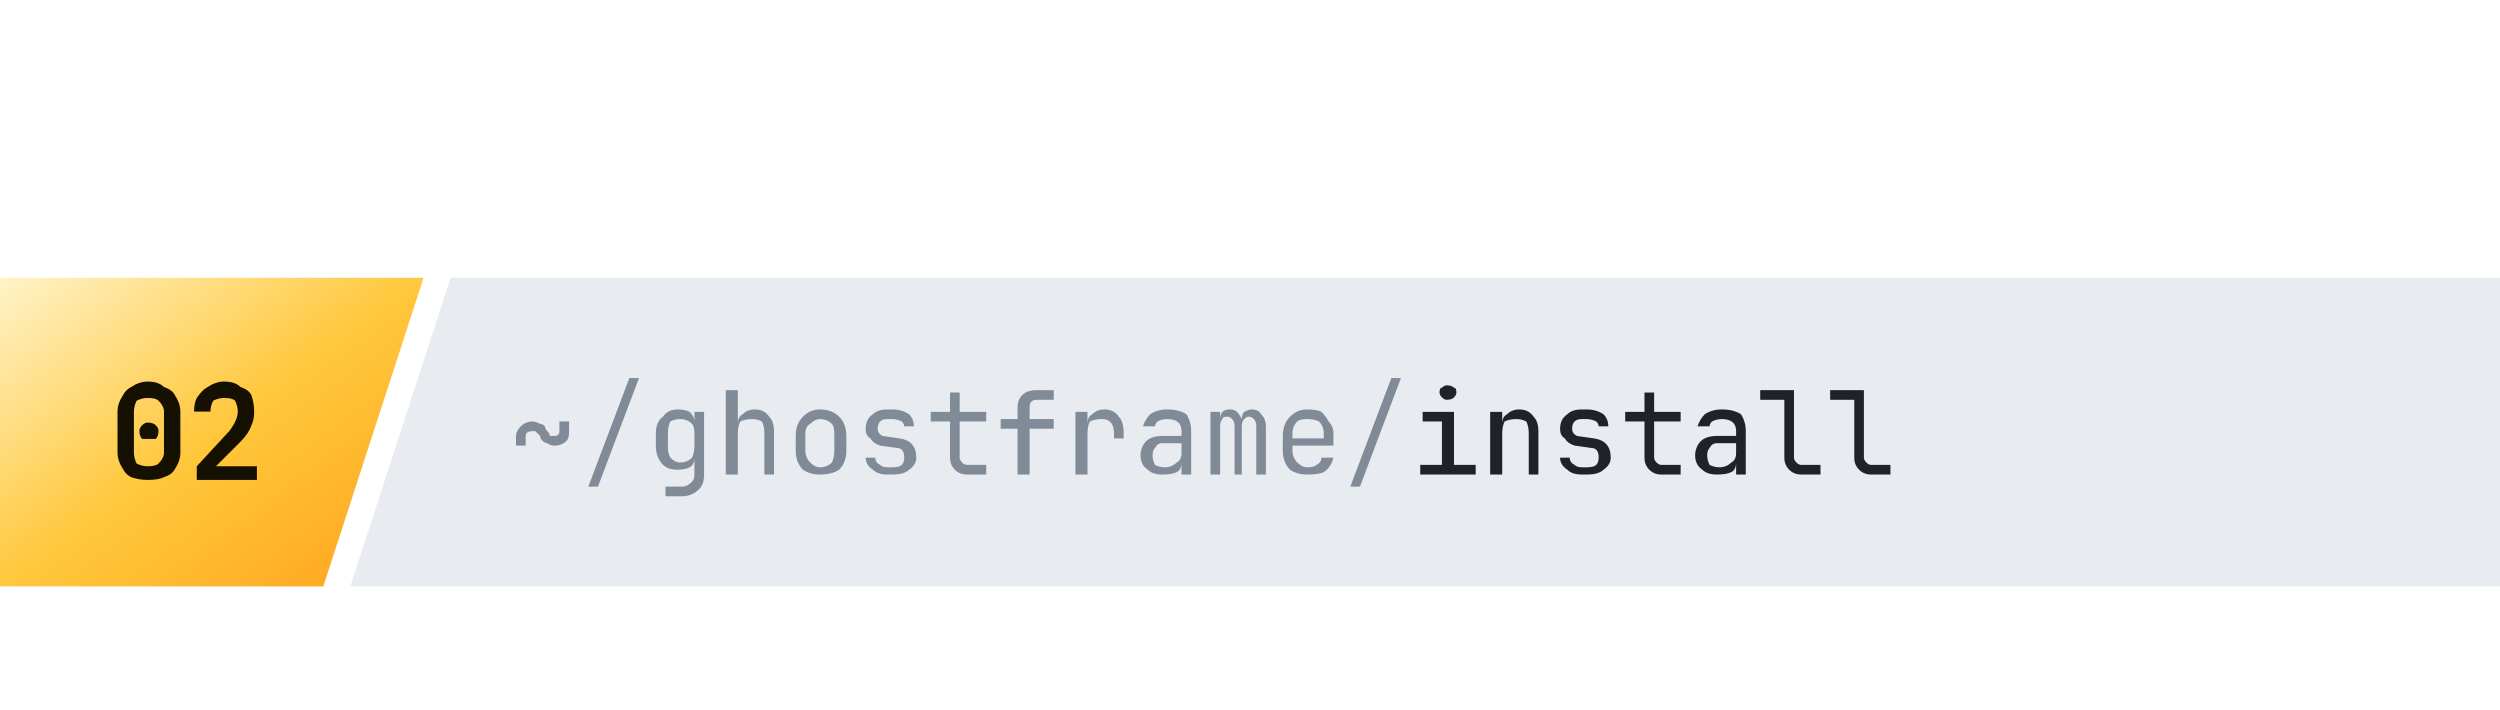
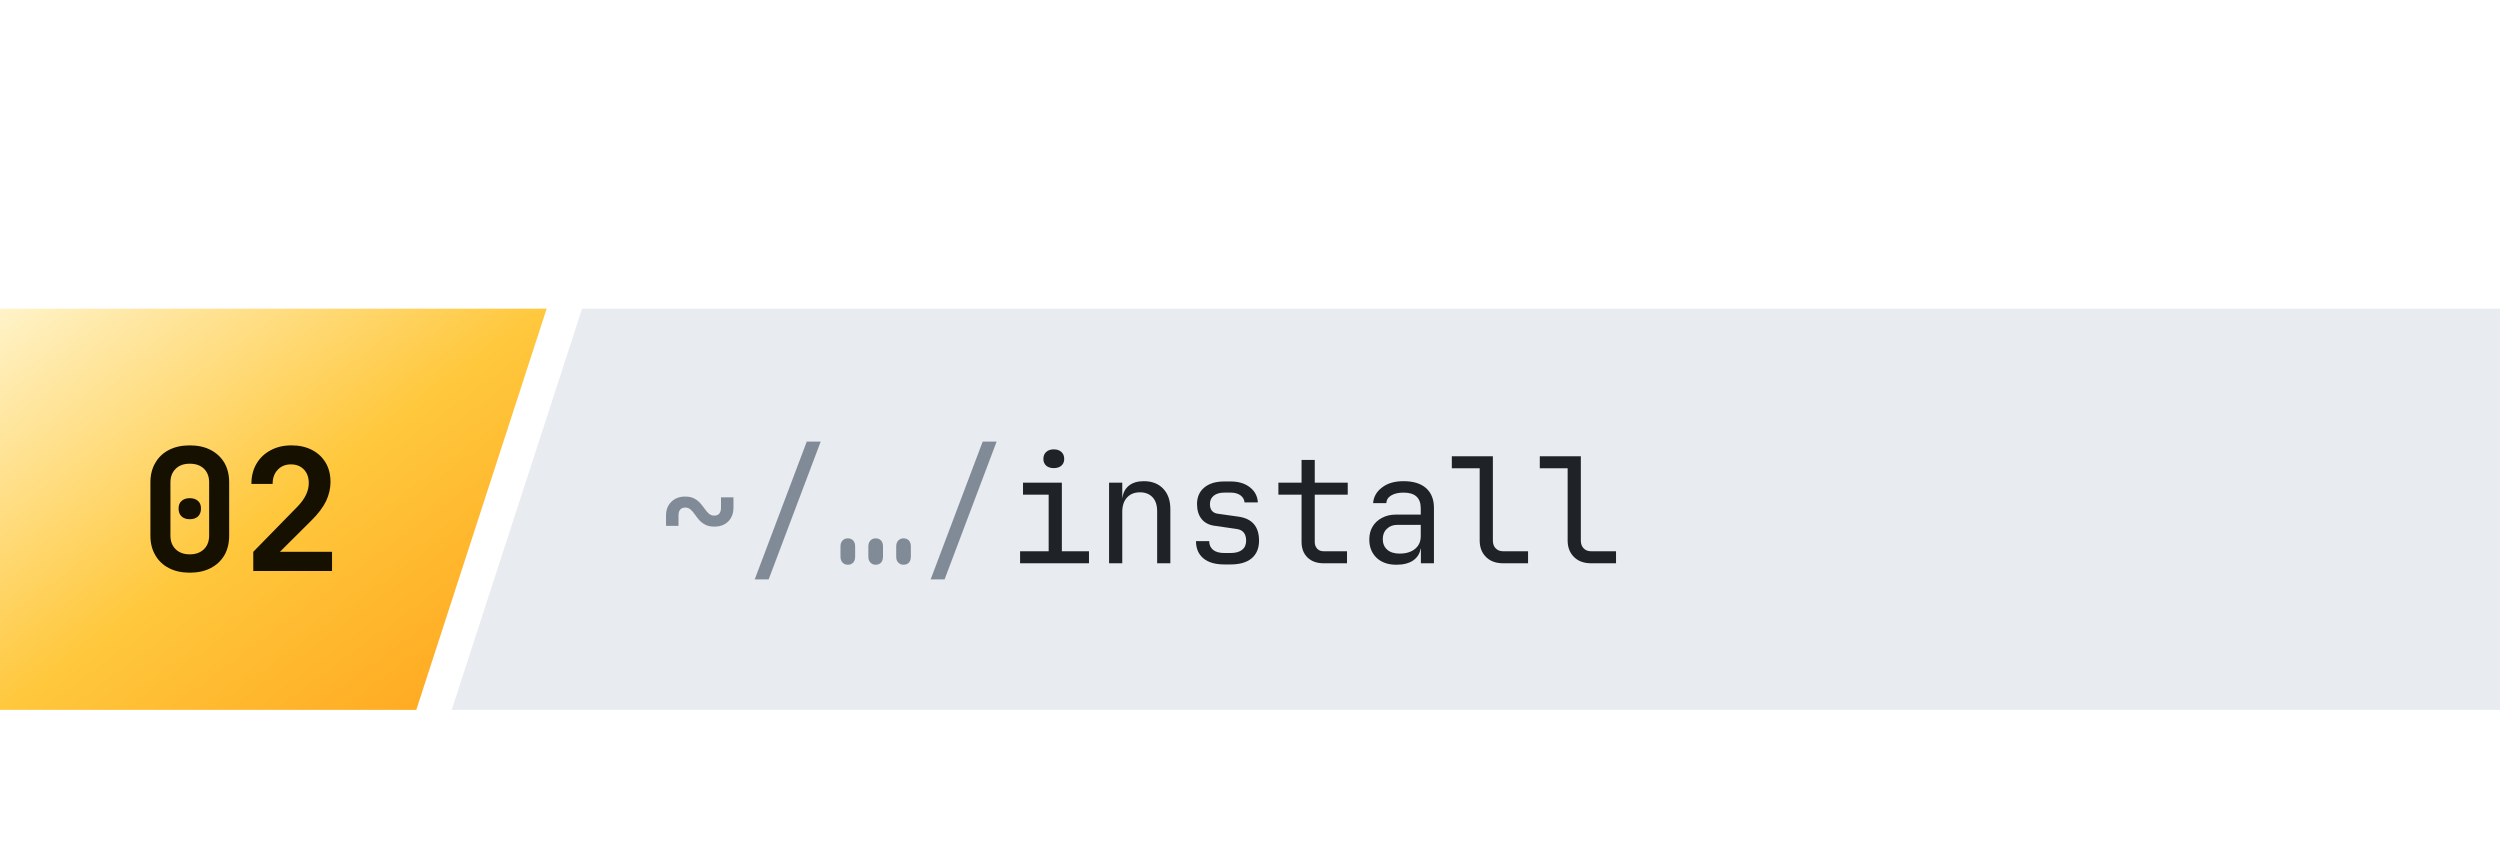
- <svg xmlns="http://www.w3.org/2000/svg" width="324" height="92" viewBox="0 0 324 92" role="img" aria-label="Install">
+ <svg xmlns="http://www.w3.org/2000/svg" width="324" height="110" viewBox="0 0 324 110" role="img" aria-label="Install">
  <defs>
    <linearGradient id="gold" x1="0" y1="0" x2="1" y2="1">
      <stop offset="0" stop-color="#FFF3C9" />
      <stop offset=".5" stop-color="#FFC83D" />
      <stop offset="1" stop-color="#FFA21A" />
    </linearGradient>
-     <path id="a" d="m14 0q-3 0-6-1-2-1-3-3-2-3-2-6l0-15q0-3 2-6 1-2 3-3 3-2 6-2 4 0 6 2 3 1 4 3 2 3 2 6l0 15q0 3-2 6-1 2-4 3-2 1-6 1zm0-5q3 0 4-1 2-2 2-4l0-15q0-2-2-4-1-1-4-1-2 0-4 1-1 2-1 4l0 15q0 2 1 4 2 1 4 1zm0-10q-1 0-2 0-1-1-1-3 0-1 1-2 1-1 2-1 2 0 3 1 1 1 1 2 0 2-1 3-1 0-3 0z" />
-     <path id="b" d="m4 0 0-5 12-13q3-4 3-7 0-2-1-4-1-1-4-1-2 0-4 1-1 2-1 4l-6 0q0-3 1-5 2-3 4-4 3-2 6-2 4 0 6 2 3 1 4 3 1 3 1 6 0 3-1 5-1 3-4 6l-9 9 15 0 0 5z" />
-     <path id="c" d="m3-12 0-4q0-2 2-4 2-2 5-2 1 0 3 1 1 0 2 1 0 1 1 2 1 1 1 2 1 0 2 0 2 0 2-2l0-4 4 0 0 4q0 3-1 4-2 2-5 2-2 0-3-1-1 0-2-1-1-1-1-2-1-1-2-2 0 0-1 0-3 0-3 2l0 4z" />
-     <path id="d" d="m4 5 17-45 4 0-17 45z" />
-     <path id="e" d="m8 9 0-4 7 0q2 0 4-2 1-1 1-3l0-2 0-5 0 0q0 3-2 4-2 1-5 1-4 0-6-2-3-3-3-8l0-5q0-5 3-7 2-3 6-3 3 0 5 1 2 2 2 4l0 0 0-4 4 0 0 26q0 4-2 6-3 3-7 3zm6-14q3 0 5-2 1-2 1-5l0-5q0-3-1-4-2-2-5-2-2 0-4 1-1 2-1 5l0 6q0 2 1 4 2 2 4 2z" />
-     <path id="f" d="m4 0 0-35 5 0 0 14 0 0q0-3 2-4 2-2 5-2 4 0 6 3 2 2 2 6l0 18-4 0 0-17q0-3-1-5-2-1-4-1-3 0-5 1-1 2-1 5l0 17z" />
-     <path id="g" d="m14 0q-4 0-7-2-3-3-3-8l0-6q0-5 3-8 3-3 7-3 5 0 8 3 3 3 3 8l0 6q0 5-3 8-3 2-8 2zm0-3q3 0 5-2 1-2 1-5l0-7q0-3-1-4-2-2-5-2-2 0-4 2-2 1-2 4l0 7q0 3 2 5 2 2 4 2z" />
-     <path id="h" d="m13 0q-4 0-6-2-3-2-3-5l4 0q0 2 2 3 1 1 3 1l2 0q3 0 4-1 1-1 1-3 0-4-3-4l-7-1q-3-1-4-3-2-1-2-4 0-4 3-6 2-2 6-2l2 0q4 0 7 2 2 2 2 5l-4 0q0-1-1-2-2-1-4-1l-2 0q-2 0-3 1-1 1-1 3 0 2 2 3l7 1q7 1 7 8 0 3-3 5-2 2-7 2z" />
-     <path id="i" d="m17 0q-3 0-5-2-2-2-2-5l0-15-8 0 0-4 8 0 0-8 4 0 0 8 11 0 0 4-11 0 0 15q0 1 1 2 1 1 2 1l8 0 0 4z" />
-     <path id="j" d="m10 0 0-19-7 0 0-4 7 0 0-5q0-3 2-5 2-2 6-2l7 0 0 4-7 0q-3 0-3 3l0 5 10 0 0 4-10 0 0 19z" />
-     <path id="k" d="m5 0 0-26 5 0 0 5 0 0q0-3 2-4 2-2 5-2 4 0 6 3 2 2 2 7l0 2-4 0 0-2q0-6-5-6-3 0-5 1-1 2-1 5l0 17z" />
-     <path id="l" d="m12 0q-4 0-6-2-3-2-3-6 0-2 1-4 1-2 3-3 2-1 5-1l8 0 0-2q0-5-6-5-2 0-4 1-1 1-1 2l-5 0q1-3 3-5 3-2 7-2 5 0 8 2 2 3 2 7l0 18-4 0 0-5 0 0q0 3-2 4-2 1-6 1zm1-3q3 0 5-2 2-1 2-4l0-4-8 0q-2 0-3 2-1 1-1 3 0 2 1 4 2 1 4 1z" />
-     <path id="m" d="m3 0 0-26 4 0 0 3 0 0q0-2 1-3 1-1 3-1 2 0 3 1 1 1 2 3l0 0q0-2 1-3 2-1 3-1 3 0 4 2 2 2 2 5l0 20-4 0 0-20q0-2-1-3-1-1-2-1-1 0-2 1-1 1-1 3l0 20-3 0 0-20q0-2-1-3-1-1-2-1-2 0-2 1-1 1-1 3l0 20z" />
-     <path id="n" d="m14 0q-4 0-7-2-3-3-3-8l0-6q0-5 3-8 3-3 7-3 4 0 6 1 2 2 3 4 2 2 2 5l0 5-17 0 0 2q0 3 2 5 2 2 4 2 3 0 4-1 2-1 2-3l5 0q-1 4-4 6-2 1-7 1zm-6-15 13 0 0-2q0-3-2-5-2-1-5-1-3 0-4 1-2 2-2 5z" />
-     <path id="o" d="m4 0 0-4 9 0 0-18-8 0 0-4 13 0 0 22 9 0 0 4zm11-31q-1 0-2-1-1-1-1-2 0-2 1-2 1-1 2-1 2 0 3 1 1 0 1 2 0 1-1 2-1 1-3 1z" />
-     <path id="p" d="m4 0 0-26 5 0 0 5 0 0q0-3 2-4 2-2 5-2 4 0 6 3 2 2 2 6l0 18-4 0 0-17q0-3-1-5-2-1-4-1-3 0-5 1-1 2-1 5l0 17z" />
-     <path id="q" d="m18 0q-3 0-5-2-2-2-2-5l0-24-10 0 0-4 14 0 0 28q0 1 1 2 1 1 2 1l8 0 0 4z" />
+     <path id="a" d="m3 .1q-.71 0-1.23-.27-.52-.27-.8-.76-.29-.49-.29-1.15l0-3.14q0-.66.29-1.15.28-.49.8-.76.52-.27 1.23-.27.71 0 1.23.27.52.27.81.76.28.49.28 1.15l0 3.14q0 .66-.28 1.15-.29.49-.81.76-.52.27-1.23.27zm0-1.08q.52 0 .83-.3.31-.3.31-.8l0-3.14q0-.5-.3-.8-.31-.3-.84-.3-.53 0-.83.3-.31.3-.31.8l0 3.14q0 .5.31.8.31.3.83.3zm0-2.07q-.3 0-.48-.16-.18-.17-.18-.47 0-.3.18-.45.18-.16.48-.16.3 0 .48.16.18.15.18.45 0 .3-.18.47-.18.16-.48.16z" />
+     <path id="b" d="m.74 0 0-1.13 2.63-2.69q.64-.67.64-1.36 0-.49-.28-.79-.29-.31-.77-.31-.49 0-.78.32-.3.31-.3.83l-1.25 0q0-.68.3-1.19.3-.51.83-.79.53-.29 1.23-.29.69 0 1.21.27.52.27.81.76.28.48.28 1.13 0 .56-.26 1.12-.27.56-.88 1.16l-1.84 1.83 3.07 0 0 1.13z" />
+     <path id="c" d="m.7-2.55 0-.7q0-.59.36-.94.36-.36.94-.36.37 0 .62.13.25.13.42.33.17.19.31.39.13.19.28.32.15.13.35.13.47 0 .47-.55l0-.7.85 0 0 .7q0 .58-.35.94-.36.36-.95.36-.37 0-.62-.13-.25-.13-.42-.32-.17-.2-.3-.39-.14-.2-.29-.33-.15-.13-.35-.13-.47 0-.47.55l0 .7z" />
+     <path id="d" d="m.75 1.1 3.55-9.4.95 0-3.55 9.4z" />
+     <path id="e" d="m4.9.1q-.22 0-.36-.15-.14-.15-.14-.4l0-.7q0-.25.14-.4.14-.15.36-.15.23 0 .37.15.13.15.13.4l0 .7q0 .25-.13.4-.14.15-.37.15zm-3.8 0q-.22 0-.36-.15-.14-.15-.14-.4l0-.7q0-.25.14-.4.14-.15.36-.15.23 0 .37.15.13.15.13.4l0 .7q0 .25-.13.4-.14.15-.37.15zm1.9 0q-.22 0-.36-.15-.14-.15-.14-.4l0-.7q0-.25.14-.4.14-.15.36-.15.23 0 .37.15.13.15.13.4l0 .7q0 .25-.13.4-.14.15-.37.15z" />
+     <path id="f" d="m.85 0 0-.82 1.95 0 0-3.86-1.75 0 0-.82 2.65 0 0 4.68 1.85 0 0 .82zm2.3-6.49q-.33 0-.52-.17-.19-.17-.19-.46 0-.3.19-.47.19-.18.52-.18.33 0 .52.18.19.17.19.47 0 .29-.19.46-.19.17-.52.17z" />
+     <path id="g" d="m.92 0 0-5.5.9 0 0 1.05.01 0q.07-.55.45-.85.38-.3 1.01-.3.83 0 1.32.51.49.51.49 1.39l0 3.7-.9 0 0-3.54q0-.63-.31-.96-.32-.34-.86-.34-.56 0-.88.35-.33.35-.33.99l0 3.5z" />
+     <path id="h" d="m2.78.08q-.92 0-1.42-.41-.51-.42-.51-1.18l.9 0q0 .38.27.6.27.21.76.21l.44 0q.5 0 .78-.22.27-.22.27-.62 0-.71-.65-.8l-1.52-.22q-.56-.08-.87-.46-.31-.39-.31-1.02 0-.72.5-1.13.49-.41 1.36-.41l.44 0q.8 0 1.31.4.5.39.54 1.03l-.91 0q-.02-.29-.27-.48-.26-.19-.67-.19l-.44 0q-.46 0-.72.21-.26.21-.26.57 0 .58.53.66l1.42.2q1.4.2 1.4 1.64 0 .77-.5 1.2-.51.42-1.43.42z" />
+     <path id="i" d="m3.55 0q-.68 0-1.09-.39-.41-.4-.41-1.06l0-3.23-1.58 0 0-.82 1.58 0 0-1.55.9 0 0 1.55 2.25 0 0 .82-2.25 0 0 3.23q0 .28.17.46.16.17.43.17l1.6 0 0 .82z" />
+     <path id="j" d="m2.52.1q-.85 0-1.35-.47-.5-.48-.5-1.25 0-.51.23-.89.23-.38.64-.59.41-.22.94-.22l1.7 0 0-.43q0-1.07-1.17-1.07-.52 0-.84.19-.32.19-.34.53l-.9 0q.05-.65.61-1.07.55-.43 1.47-.43 1 0 1.54.48.53.48.53 1.34l0 3.78-.89 0 0-1-.02 0q-.08.51-.51.81-.43.29-1.14.29zm.22-.76q.66 0 1.05-.32.39-.32.39-.87l0-.77-1.6 0q-.44 0-.71.27-.28.26-.28.7 0 .46.31.73.3.26.84.26z" />
+     <path id="k" d="m3.8 0q-.73 0-1.16-.42-.44-.43-.44-1.13l0-4.93-1.9 0 0-.82 2.8 0 0 5.75q0 .34.19.53.19.2.51.2l1.7 0 0 .82z" />
  </defs>
-   <path fill="url(#gold)" d="M0 76L0 36L54.9 36L41.9 76Z" />
-   <g fill="#151000" transform="translate(0 62.2) scale(0.3542)">
-     <use href="#a" x="40" />
-     <use href="#b" x="68" />
+   <path fill="url(#gold)" d="M0 92L0 40L70.85 40L53.95 92Z" />
+   <g fill="#151000" transform="translate(0 74) scale(2.2)">
+     <use href="#a" x="8.18" />
+     <use href="#b" x="14.18" />
  </g>
-   <path fill="#e8ebef" d="M45.4 76L58.4 36L324 36L324 76Z" />
-   <g fill="#818b98" transform="translate(0 61.5) scale(0.3125)">
-     <use href="#c" x="211" />
-     <use href="#d" x="240" />
-     <use href="#e" x="268" />
-     <use href="#f" x="297" />
-     <use href="#g" x="326" />
-     <use href="#h" x="355" />
-     <use href="#i" x="384" />
-     <use href="#j" x="412" />
-     <use href="#k" x="441" />
-     <use href="#l" x="470" />
-     <use href="#m" x="499" />
-     <use href="#n" x="528" />
-     <use href="#d" x="556" />
+   <path fill="#e8ebef" d="M58.54 92L75.44 40L324 40L324 92Z" />
+   <g fill="#818b98" transform="translate(0 73) scale(1.9)">
+     <use href="#c" x="44.73" />
+     <use href="#d" x="50.73" />
+     <use href="#e" x="56.73" />
+     <use href="#d" x="62.73" />
  </g>
-   <g fill="#1f2328" transform="translate(0 61.5) scale(0.3125)">
-     <use href="#o" x="585" />
-     <use href="#p" x="614" />
-     <use href="#h" x="643" />
-     <use href="#i" x="672" />
-     <use href="#l" x="700" />
-     <use href="#q" x="729" />
-     <use href="#q" x="758" />
+   <g fill="#1f2328" transform="translate(0 73) scale(1.9)">
+     <use href="#f" x="68.73" />
+     <use href="#g" x="74.73" />
+     <use href="#h" x="80.73" />
+     <use href="#i" x="86.73" />
+     <use href="#j" x="92.73" />
+     <use href="#k" x="98.73" />
+     <use href="#k" x="104.73" />
  </g>
</svg>
